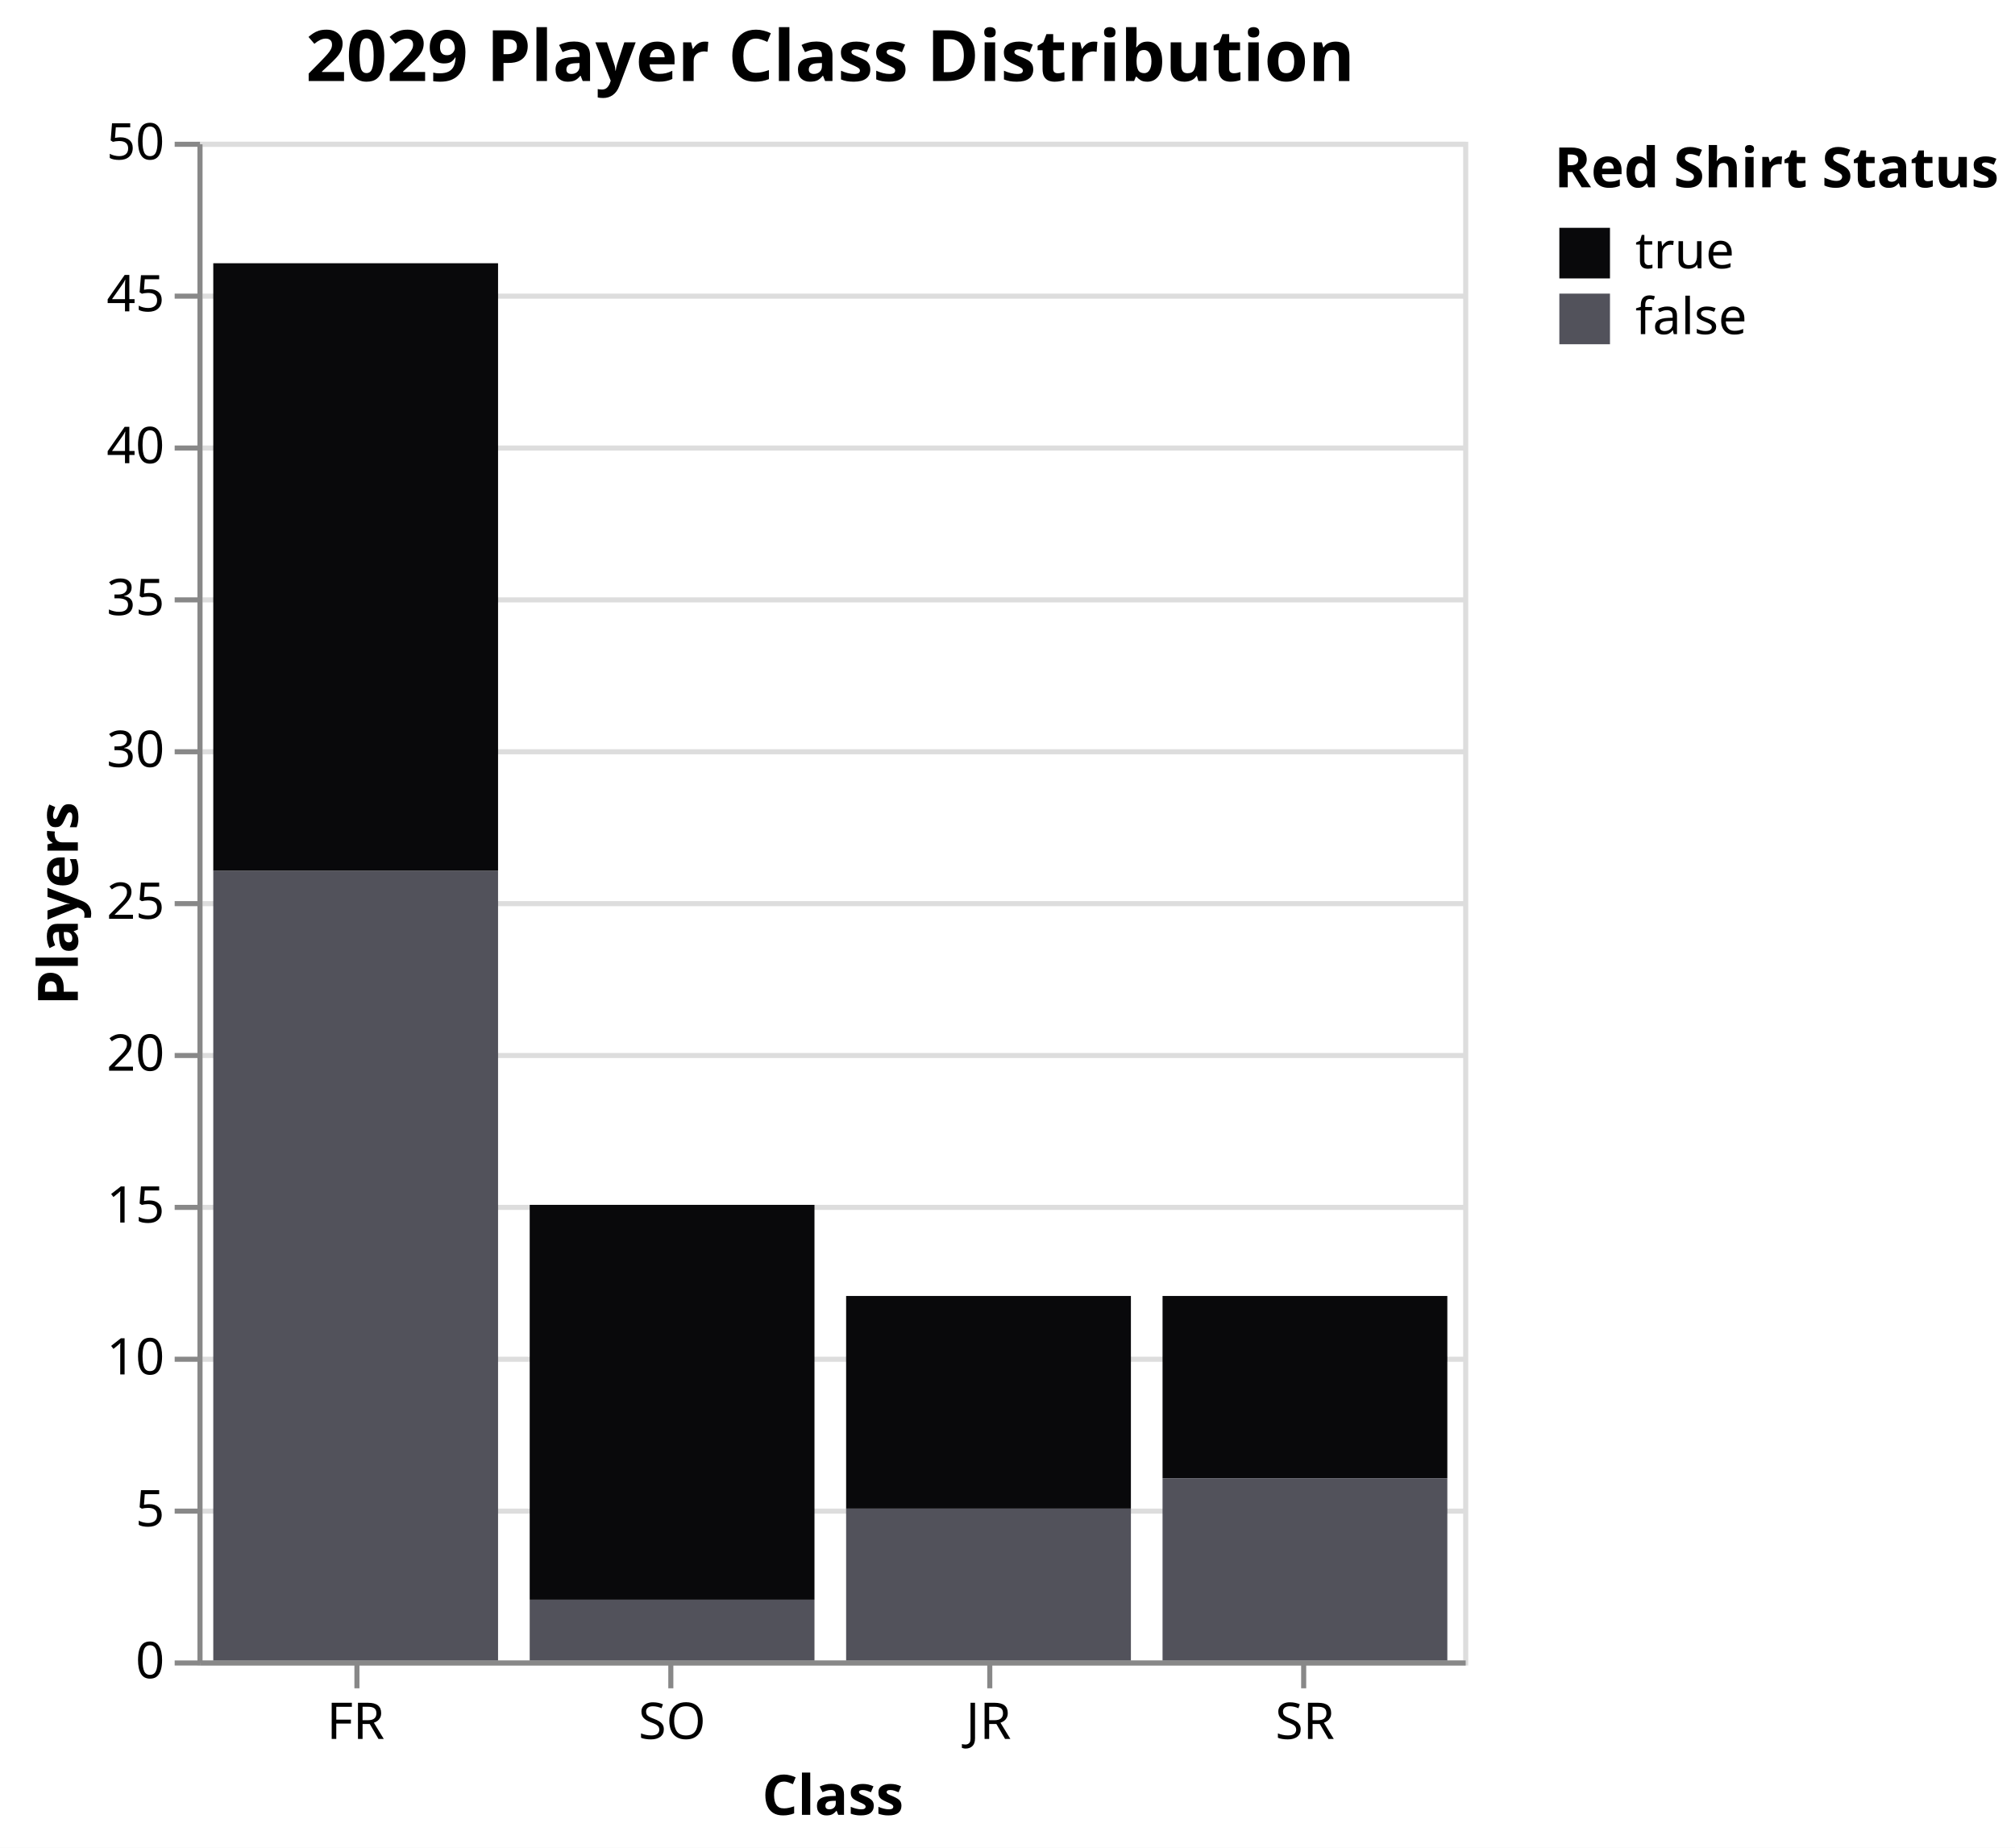
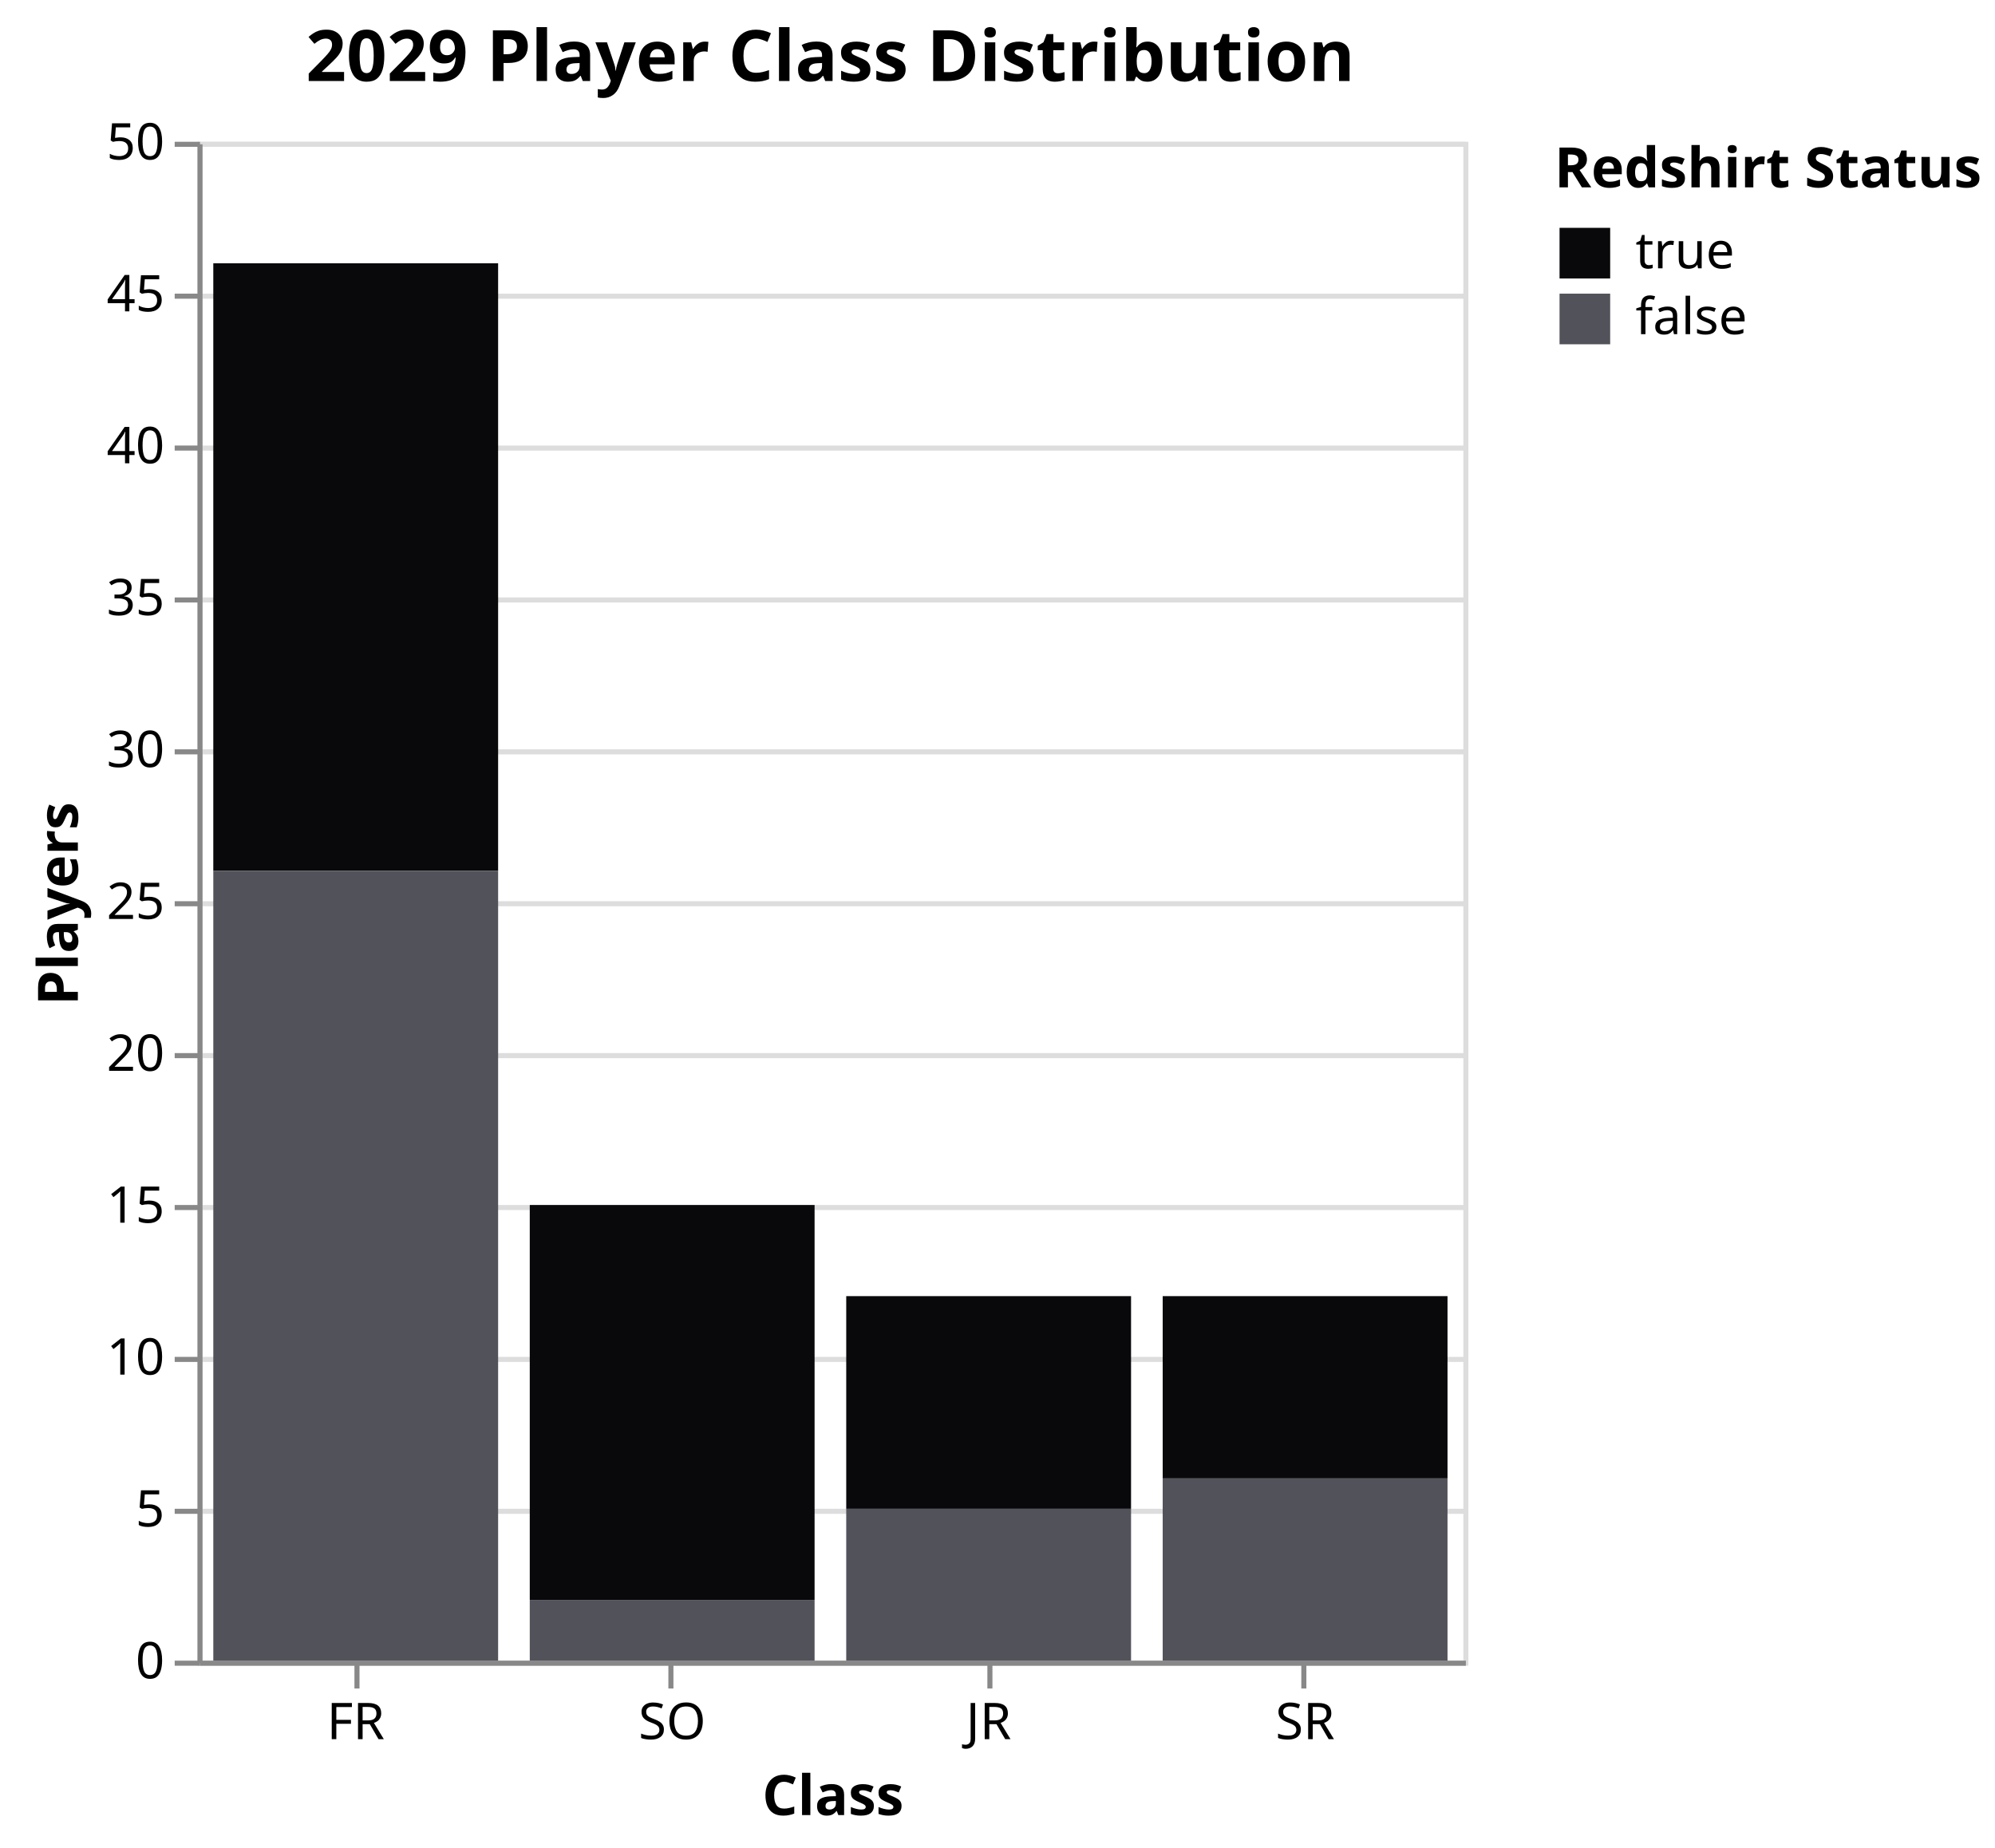
- <svg xmlns="http://www.w3.org/2000/svg" version="1.1" class="marks" width="398" height="365" viewBox="0 0 398 365">
-   <rect width="398" height="365" fill="white" />
+ <svg xmlns="http://www.w3.org/2000/svg" version="1.1" class="marks" width="394" height="365" viewBox="0 0 394 365">
+   <rect width="394" height="365" fill="white" />
  <g fill="none" stroke-miterlimit="10" transform="translate(39,28)">
    <g class="mark-group role-frame root" role="graphics-object" aria-roledescription="group mark container">
      <g transform="translate(0,0)">
        <path class="background" aria-hidden="true" d="M0.5,0.5h250v300h-250Z" stroke="#ddd" />
        <g>
          <g class="mark-group role-axis" aria-hidden="true">
            <g transform="translate(0.5,0.5)">
              <path class="background" aria-hidden="true" d="M0,0h0v0h0Z" pointer-events="none" />
              <g>
                <g class="mark-rule role-axis-grid" pointer-events="none">
                  <line transform="translate(0,300)" x2="250" y2="0" stroke="#ddd" stroke-width="1" opacity="1" />
                  <line transform="translate(0,270)" x2="250" y2="0" stroke="#ddd" stroke-width="1" opacity="1" />
                  <line transform="translate(0,240)" x2="250" y2="0" stroke="#ddd" stroke-width="1" opacity="1" />
                  <line transform="translate(0,210)" x2="250" y2="0" stroke="#ddd" stroke-width="1" opacity="1" />
                  <line transform="translate(0,180)" x2="250" y2="0" stroke="#ddd" stroke-width="1" opacity="1" />
                  <line transform="translate(0,150)" x2="250" y2="0" stroke="#ddd" stroke-width="1" opacity="1" />
                  <line transform="translate(0,120)" x2="250" y2="0" stroke="#ddd" stroke-width="1" opacity="1" />
                  <line transform="translate(0,90)" x2="250" y2="0" stroke="#ddd" stroke-width="1" opacity="1" />
                  <line transform="translate(0,60)" x2="250" y2="0" stroke="#ddd" stroke-width="1" opacity="1" />
                  <line transform="translate(0,30)" x2="250" y2="0" stroke="#ddd" stroke-width="1" opacity="1" />
                  <line transform="translate(0,0)" x2="250" y2="0" stroke="#ddd" stroke-width="1" opacity="1" />
                </g>
              </g>
              <path class="foreground" aria-hidden="true" d="" pointer-events="none" display="none" />
            </g>
          </g>
          <g class="mark-group role-axis" role="graphics-symbol" aria-roledescription="axis" aria-label="X-axis titled 'Class' for a discrete scale with 4 values: FR, SO, JR, SR">
            <g transform="translate(0.5,300.5)">
              <path class="background" aria-hidden="true" d="M0,0h0v0h0Z" pointer-events="none" />
              <g>
                <g class="mark-rule role-axis-tick" pointer-events="none">
                  <line transform="translate(31,0)" x2="0" y2="5" stroke="#888" stroke-width="1" opacity="1" />
                  <line transform="translate(93,0)" x2="0" y2="5" stroke="#888" stroke-width="1" opacity="1" />
                  <line transform="translate(156,0)" x2="0" y2="5" stroke="#888" stroke-width="1" opacity="1" />
                  <line transform="translate(218,0)" x2="0" y2="5" stroke="#888" stroke-width="1" opacity="1" />
                </g>
                <g class="mark-text role-axis-label" pointer-events="none">
                  <text text-anchor="middle" transform="translate(30.75,15)" font-family="sans-serif" font-size="10px" fill="#000" opacity="1">FR</text>
                  <text text-anchor="middle" transform="translate(93.25,15)" font-family="sans-serif" font-size="10px" fill="#000" opacity="1">SO</text>
                  <text text-anchor="middle" transform="translate(155.75,15)" font-family="sans-serif" font-size="10px" fill="#000" opacity="1">JR</text>
                  <text text-anchor="middle" transform="translate(218.25,15)" font-family="sans-serif" font-size="10px" fill="#000" opacity="1">SR</text>
                </g>
                <g class="mark-rule role-axis-domain" pointer-events="none">
                  <line transform="translate(0,0)" x2="250" y2="0" stroke="#888" stroke-width="1" opacity="1" />
                </g>
                <g class="mark-text role-axis-title" pointer-events="none">
                  <text text-anchor="middle" transform="translate(125,30)" font-family="sans-serif" font-size="11px" font-weight="bold" fill="#000" opacity="1">Class</text>
                </g>
              </g>
              <path class="foreground" aria-hidden="true" d="" pointer-events="none" display="none" />
            </g>
          </g>
          <g class="mark-group role-axis" role="graphics-symbol" aria-roledescription="axis" aria-label="Y-axis titled 'Players' for a linear scale with values from 0 to 50">
            <g transform="translate(0.5,0.5)">
              <path class="background" aria-hidden="true" d="M0,0h0v0h0Z" pointer-events="none" />
              <g>
                <g class="mark-rule role-axis-tick" pointer-events="none">
                  <line transform="translate(0,300)" x2="-5" y2="0" stroke="#888" stroke-width="1" opacity="1" />
                  <line transform="translate(0,270)" x2="-5" y2="0" stroke="#888" stroke-width="1" opacity="1" />
                  <line transform="translate(0,240)" x2="-5" y2="0" stroke="#888" stroke-width="1" opacity="1" />
                  <line transform="translate(0,210)" x2="-5" y2="0" stroke="#888" stroke-width="1" opacity="1" />
                  <line transform="translate(0,180)" x2="-5" y2="0" stroke="#888" stroke-width="1" opacity="1" />
                  <line transform="translate(0,150)" x2="-5" y2="0" stroke="#888" stroke-width="1" opacity="1" />
                  <line transform="translate(0,120)" x2="-5" y2="0" stroke="#888" stroke-width="1" opacity="1" />
                  <line transform="translate(0,90)" x2="-5" y2="0" stroke="#888" stroke-width="1" opacity="1" />
                  <line transform="translate(0,60)" x2="-5" y2="0" stroke="#888" stroke-width="1" opacity="1" />
                  <line transform="translate(0,30)" x2="-5" y2="0" stroke="#888" stroke-width="1" opacity="1" />
                  <line transform="translate(0,0)" x2="-5" y2="0" stroke="#888" stroke-width="1" opacity="1" />
                </g>
                <g class="mark-text role-axis-label" pointer-events="none">
                  <text text-anchor="end" transform="translate(-7,303)" font-family="sans-serif" font-size="10px" fill="#000" opacity="1">0</text>
                  <text text-anchor="end" transform="translate(-7,273)" font-family="sans-serif" font-size="10px" fill="#000" opacity="1">5</text>
                  <text text-anchor="end" transform="translate(-7,243)" font-family="sans-serif" font-size="10px" fill="#000" opacity="1">10</text>
                  <text text-anchor="end" transform="translate(-7,213)" font-family="sans-serif" font-size="10px" fill="#000" opacity="1">15</text>
                  <text text-anchor="end" transform="translate(-7,183)" font-family="sans-serif" font-size="10px" fill="#000" opacity="1">20</text>
                  <text text-anchor="end" transform="translate(-7,153)" font-family="sans-serif" font-size="10px" fill="#000" opacity="1">25</text>
                  <text text-anchor="end" transform="translate(-7,123)" font-family="sans-serif" font-size="10px" fill="#000" opacity="1">30</text>
                  <text text-anchor="end" transform="translate(-7,93)" font-family="sans-serif" font-size="10px" fill="#000" opacity="1">35</text>
                  <text text-anchor="end" transform="translate(-7,63)" font-family="sans-serif" font-size="10px" fill="#000" opacity="1">40</text>
                  <text text-anchor="end" transform="translate(-7,33)" font-family="sans-serif" font-size="10px" fill="#000" opacity="1">45</text>
                  <text text-anchor="end" transform="translate(-7,3)" font-family="sans-serif" font-size="10px" fill="#000" opacity="1">50</text>
                </g>
                <g class="mark-rule role-axis-domain" pointer-events="none">
                  <line transform="translate(0,300)" x2="0" y2="-300" stroke="#888" stroke-width="1" opacity="1" />
                </g>
                <g class="mark-text role-axis-title" pointer-events="none">
                  <text text-anchor="middle" transform="translate(-22.12305,150) rotate(-90) translate(0,-2)" font-family="sans-serif" font-size="11px" font-weight="bold" fill="#000" opacity="1">Players</text>
                </g>
              </g>
              <path class="foreground" aria-hidden="true" d="" pointer-events="none" display="none" />
            </g>
          </g>
          <g class="mark-rect role-mark marks" role="graphics-object" aria-roledescription="rect mark container">
-             <path aria-label="Class: JR; Players: 5; Red Shirt Status: false; red_shirt: false" role="graphics-symbol" aria-roledescription="bar" d="M128.125,270h56.25v30h-56.25Z" fill="#52525b" />
-             <path aria-label="Class: FR; Players: 26; Red Shirt Status: false; red_shirt: false" role="graphics-symbol" aria-roledescription="bar" d="M3.125,144h56.25v156h-56.25Z" fill="#52525b" />
-             <path aria-label="Class: FR; Players: 20; Red Shirt Status: true; red_shirt: true" role="graphics-symbol" aria-roledescription="bar" d="M3.125,24h56.25v120h-56.25Z" fill="#09090b" />
-             <path aria-label="Class: SO; Players: 13; Red Shirt Status: true; red_shirt: true" role="graphics-symbol" aria-roledescription="bar" d="M65.625,210h56.25v78h-56.25Z" fill="#09090b" />
-             <path aria-label="Class: SR; Players: 6; Red Shirt Status: true; red_shirt: true" role="graphics-symbol" aria-roledescription="bar" d="M190.625,228h56.25v36h-56.25Z" fill="#09090b" />
-             <path aria-label="Class: SR; Players: 6; Red Shirt Status: false; red_shirt: false" role="graphics-symbol" aria-roledescription="bar" d="M190.625,264h56.25v36h-56.25Z" fill="#52525b" />
-             <path aria-label="Class: JR; Players: 7; Red Shirt Status: true; red_shirt: true" role="graphics-symbol" aria-roledescription="bar" d="M128.125,228h56.25v42h-56.25Z" fill="#09090b" />
-             <path aria-label="Class: SO; Players: 2; Red Shirt Status: false; red_shirt: false" role="graphics-symbol" aria-roledescription="bar" d="M65.625,288h56.25v12h-56.25Z" fill="#52525b" />
+             <path aria-label="Class: FR; Players: 20; Redshirt Status: true; redshirt: true" role="graphics-symbol" aria-roledescription="bar" d="M3.125,24h56.25v120h-56.25Z" fill="#09090b" />
+             <path aria-label="Class: SO; Players: 13; Redshirt Status: true; redshirt: true" role="graphics-symbol" aria-roledescription="bar" d="M65.625,210h56.25v78h-56.25Z" fill="#09090b" />
+             <path aria-label="Class: JR; Players: 5; Redshirt Status: false; redshirt: false" role="graphics-symbol" aria-roledescription="bar" d="M128.125,270h56.25v30h-56.25Z" fill="#52525b" />
+             <path aria-label="Class: JR; Players: 7; Redshirt Status: true; redshirt: true" role="graphics-symbol" aria-roledescription="bar" d="M128.125,228h56.25v42h-56.25Z" fill="#09090b" />
+             <path aria-label="Class: SR; Players: 6; Redshirt Status: false; redshirt: false" role="graphics-symbol" aria-roledescription="bar" d="M190.625,264h56.25v36h-56.25Z" fill="#52525b" />
+             <path aria-label="Class: SR; Players: 6; Redshirt Status: true; redshirt: true" role="graphics-symbol" aria-roledescription="bar" d="M190.625,228h56.25v36h-56.25Z" fill="#09090b" />
+             <path aria-label="Class: FR; Players: 26; Redshirt Status: false; redshirt: false" role="graphics-symbol" aria-roledescription="bar" d="M3.125,144h56.25v156h-56.25Z" fill="#52525b" />
+             <path aria-label="Class: SO; Players: 2; Redshirt Status: false; redshirt: false" role="graphics-symbol" aria-roledescription="bar" d="M65.625,288h56.25v12h-56.25Z" fill="#52525b" />
          </g>
-           <g class="mark-group role-legend" role="graphics-symbol" aria-roledescription="legend" aria-label="Symbol legend titled 'Red Shirt Status' for fill color with 2 values: true, false">
+           <g class="mark-group role-legend" role="graphics-symbol" aria-roledescription="legend" aria-label="Symbol legend titled 'Redshirt Status' for fill color with 2 values: true, false">
            <g transform="translate(268,0)">
-               <path class="background" aria-hidden="true" d="M0,0h86v40h-86Z" pointer-events="none" />
+               <path class="background" aria-hidden="true" d="M0,0h82v40h-82Z" pointer-events="none" />
              <g>
                <g class="mark-group role-legend-entry">
                  <g transform="translate(0,16)">
                    <path class="background" aria-hidden="true" d="M0,0h0v0h0Z" pointer-events="none" />
                    <g>
                      <g class="mark-group role-scope" role="graphics-object" aria-roledescription="group mark container">
                        <g transform="translate(0,0)">
                          <path class="background" aria-hidden="true" d="M0,0h37.123v11h-37.123Z" pointer-events="none" opacity="1" />
                          <g>
                            <g class="mark-symbol role-legend-symbol" pointer-events="none">
                              <path transform="translate(6,6)" d="M-5,-5h10v10h-10Z" fill="#09090b" stroke-width="1.5" opacity="1" />
                            </g>
                            <g class="mark-text role-legend-label" pointer-events="none">
                              <text text-anchor="start" transform="translate(16,9)" font-family="sans-serif" font-size="10px" fill="#000" opacity="1">true</text>
                            </g>
                          </g>
                          <path class="foreground" aria-hidden="true" d="" pointer-events="none" display="none" />
                        </g>
                        <g transform="translate(0,13)">
                          <path class="background" aria-hidden="true" d="M0,0h37.123v11h-37.123Z" pointer-events="none" opacity="1" />
                          <g>
                            <g class="mark-symbol role-legend-symbol" pointer-events="none">
                              <path transform="translate(6,6)" d="M-5,-5h10v10h-10Z" fill="#52525b" stroke-width="1.5" opacity="1" />
                            </g>
                            <g class="mark-text role-legend-label" pointer-events="none">
                              <text text-anchor="start" transform="translate(16,9)" font-family="sans-serif" font-size="10px" fill="#000" opacity="1">false</text>
                            </g>
                          </g>
                          <path class="foreground" aria-hidden="true" d="" pointer-events="none" display="none" />
                        </g>
                      </g>
                    </g>
                    <path class="foreground" aria-hidden="true" d="" pointer-events="none" display="none" />
                  </g>
                </g>
                <g class="mark-text role-legend-title" pointer-events="none">
-                   <text text-anchor="start" transform="translate(0,9)" font-family="sans-serif" font-size="11px" font-weight="bold" fill="#000" opacity="1">Red Shirt Status</text>
+                   <text text-anchor="start" transform="translate(0,9)" font-family="sans-serif" font-size="11px" font-weight="bold" fill="#000" opacity="1">Redshirt Status</text>
                </g>
              </g>
              <path class="foreground" aria-hidden="true" d="" pointer-events="none" display="none" />
            </g>
          </g>
          <g class="mark-group role-title">
            <g transform="translate(125,-23)">
              <path class="background" aria-hidden="true" d="M0,0h0v0h0Z" pointer-events="none" />
              <g>
                <g class="mark-text role-title-text" role="graphics-symbol" aria-roledescription="title" aria-label="Title text '2029 Player Class Distribution'" pointer-events="none">
                  <text text-anchor="middle" transform="translate(0,11)" font-family="sans-serif" font-size="14px" font-weight="bold" fill="#000" opacity="1">2029 Player Class Distribution</text>
                </g>
              </g>
              <path class="foreground" aria-hidden="true" d="" pointer-events="none" display="none" />
            </g>
          </g>
        </g>
        <path class="foreground" aria-hidden="true" d="" display="none" />
      </g>
    </g>
  </g>
</svg>
